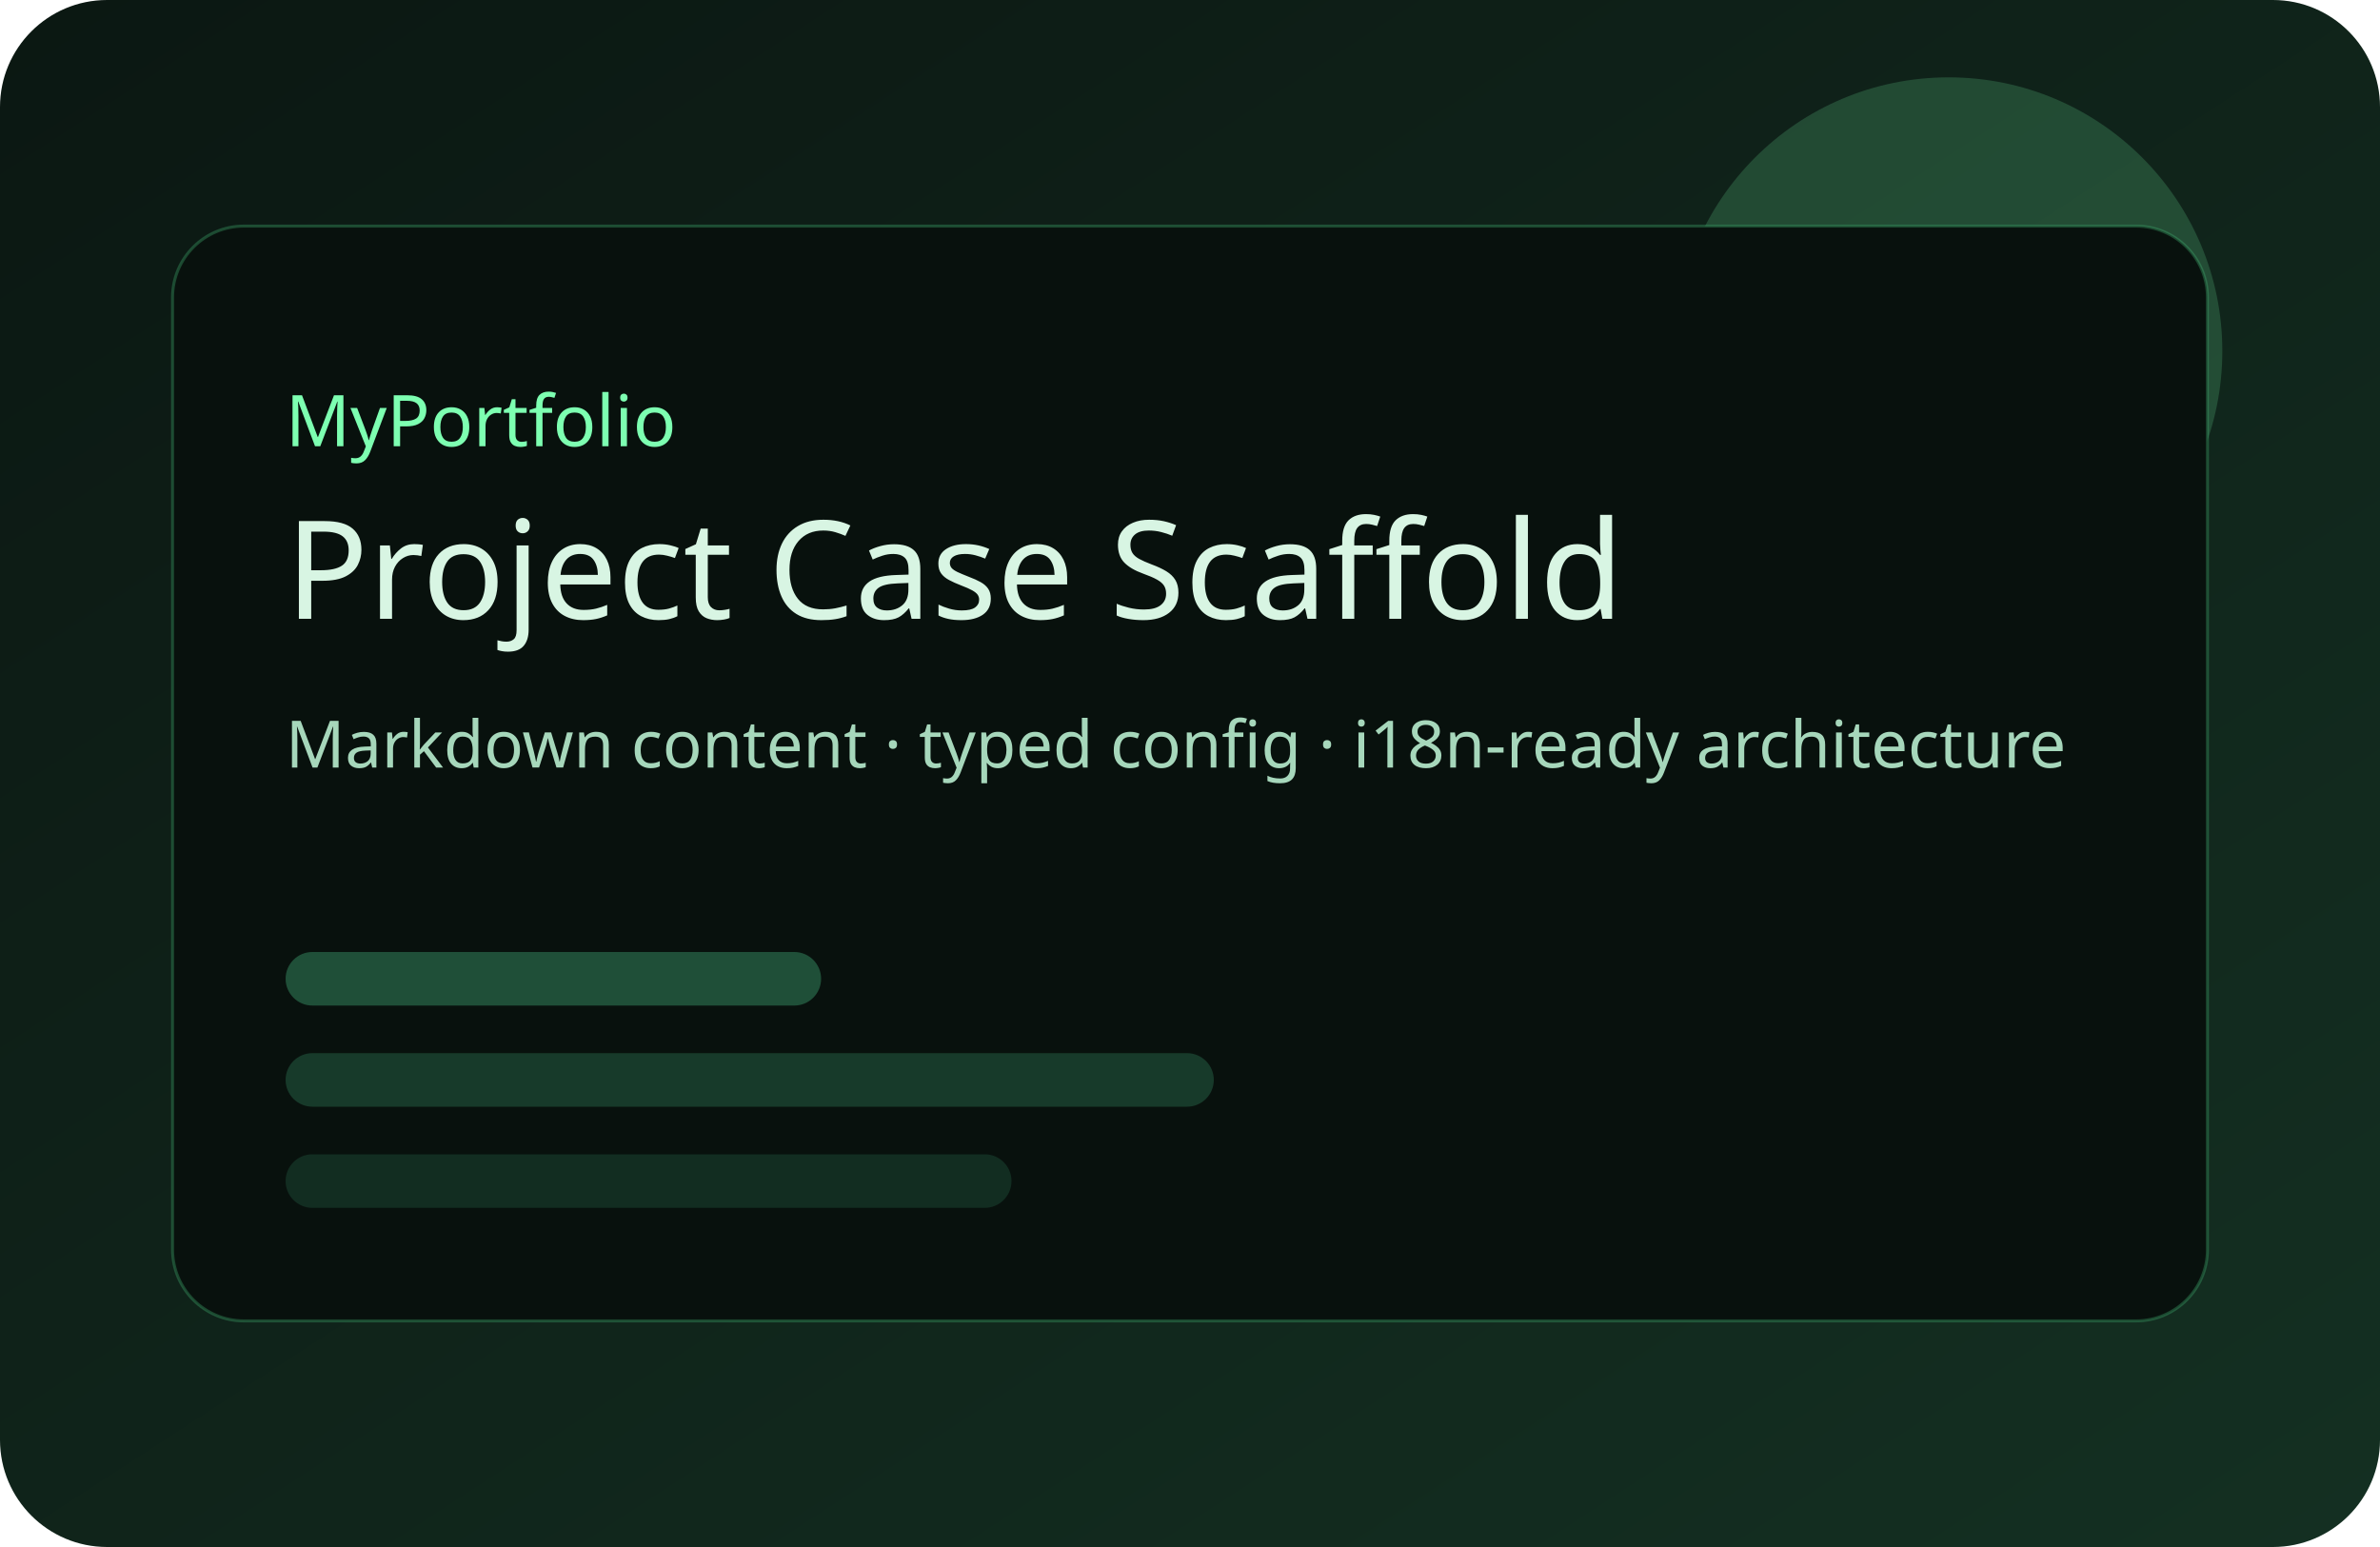
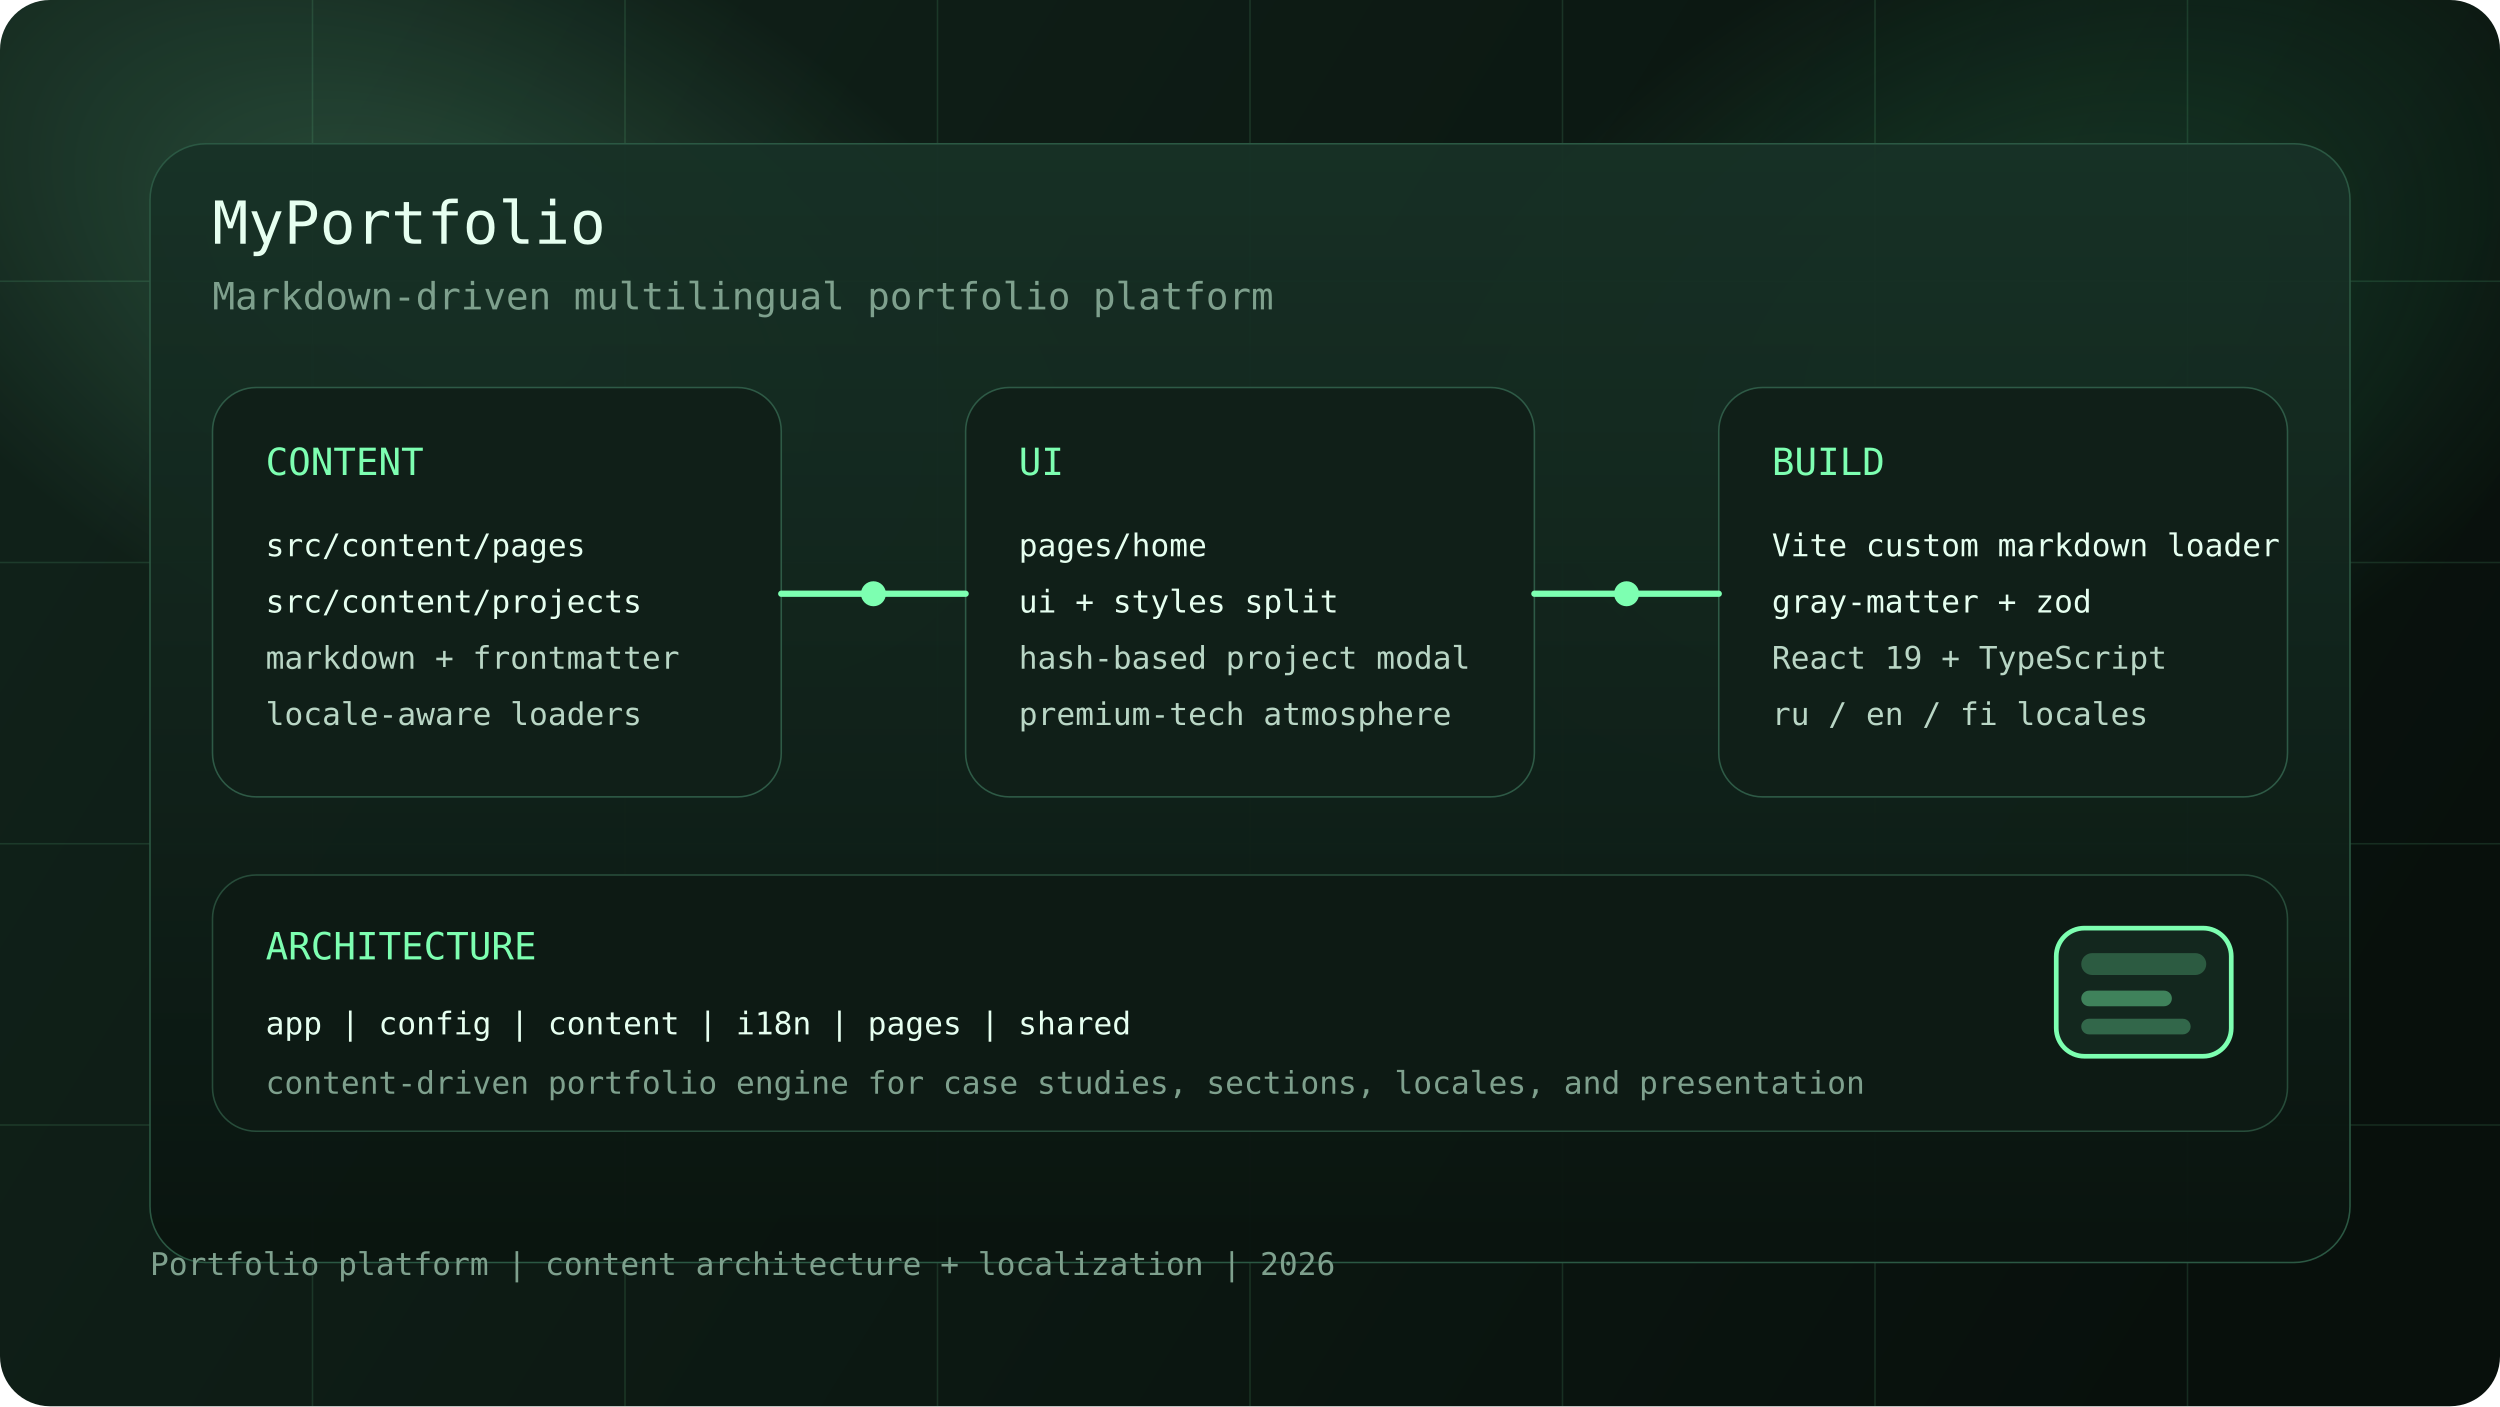
- <svg xmlns="http://www.w3.org/2000/svg" viewBox="0 0 800 520" role="img" aria-labelledby="title desc">
+ <svg xmlns="http://www.w3.org/2000/svg" width="1600" height="900" viewBox="0 0 1600 900" fill="none">
  <defs>
-     <linearGradient id="bg" x1="0%" y1="0%" x2="100%" y2="100%">
-       <stop offset="0%" stop-color="#0b1712" />
-       <stop offset="100%" stop-color="#143022" />
+     <linearGradient id="bg" x1="180" y1="70" x2="1422" y2="836" gradientUnits="userSpaceOnUse">
+       <stop stop-color="#102119" />
+       <stop offset="1" stop-color="#08100C" />
+     </linearGradient>
+     <radialGradient id="glowA" cx="0" cy="0" r="1" gradientUnits="userSpaceOnUse" gradientTransform="translate(286 186) rotate(26.4) scale(452 252)">
+       <stop stop-color="#8DFFC0" stop-opacity="0.22" />
+       <stop offset="1" stop-color="#8DFFC0" stop-opacity="0" />
+     </radialGradient>
+     <radialGradient id="glowB" cx="0" cy="0" r="1" gradientUnits="userSpaceOnUse" gradientTransform="translate(1292 214) rotate(152.2) scale(434 270)">
+       <stop stop-color="#49D48A" stop-opacity="0.22" />
+       <stop offset="1" stop-color="#49D48A" stop-opacity="0" />
+     </radialGradient>
+     <linearGradient id="panel" x1="0" y1="0" x2="0" y2="1">
+       <stop stop-color="#173126" stop-opacity="0.94" />
+       <stop offset="1" stop-color="#0A140F" stop-opacity="0.98" />
    </linearGradient>
  </defs>
-   <rect width="800" height="520" fill="url(#bg)" rx="36" />
-   <circle cx="655" cy="118" r="92" fill="#7dffb1" fill-opacity="0.18" />
-   <rect x="58" y="76" width="684" height="368" rx="24" fill="#08110d" stroke="#3fae6f" stroke-opacity="0.35" />
-   <text x="96" y="150" fill="#7dffb1" font-family="Segoe UI, sans-serif" font-size="24">MyPortfolio</text>
-   <text x="96" y="208" fill="#d8f5e3" font-family="Segoe UI, sans-serif" font-size="46">Project Case Scaffold</text>
-   <text x="96" y="258" fill="#a6d7bb" font-family="Segoe UI, sans-serif" font-size="22">
-     Markdown content · typed config · i18n-ready architecture
-   </text>
-   <rect x="96" y="320" width="180" height="18" rx="9" fill="#1f4f38" />
-   <rect x="96" y="354" width="312" height="18" rx="9" fill="#173a2a" />
-   <rect x="96" y="388" width="244" height="18" rx="9" fill="#122d21" />
+   <rect width="1600" height="900" rx="32" fill="url(#bg)" />
+   <rect width="1600" height="900" rx="32" fill="url(#glowA)" />
+   <rect width="1600" height="900" rx="32" fill="url(#glowB)" />
+   <g opacity="0.12">
+     <path d="M0 180H1600" stroke="#7DFFB1" />
+     <path d="M0 360H1600" stroke="#7DFFB1" />
+     <path d="M0 540H1600" stroke="#7DFFB1" />
+     <path d="M0 720H1600" stroke="#7DFFB1" />
+     <path d="M200 0V900" stroke="#7DFFB1" />
+     <path d="M400 0V900" stroke="#7DFFB1" />
+     <path d="M600 0V900" stroke="#7DFFB1" />
+     <path d="M800 0V900" stroke="#7DFFB1" />
+     <path d="M1000 0V900" stroke="#7DFFB1" />
+     <path d="M1200 0V900" stroke="#7DFFB1" />
+     <path d="M1400 0V900" stroke="#7DFFB1" />
+   </g>
+   <rect x="96" y="92" width="1408" height="716" rx="36" fill="url(#panel)" stroke="#2B5843" />
+   <text x="136" y="156" fill="#E6FFF0" font-family="monospace" font-size="38">MyPortfolio</text>
+   <text x="136" y="198" fill="#7EA08D" font-family="monospace" font-size="24">Markdown-driven multilingual portfolio platform</text>
+   <rect x="136" y="248" width="364" height="262" rx="28" fill="#101F18" stroke="#2E5A46" />
+   <text x="170" y="304" fill="#7DFFB1" font-family="monospace" font-size="24">CONTENT</text>
+   <text x="170" y="356" fill="#E6FFF0" font-family="monospace" font-size="20">src/content/pages</text>
+   <text x="170" y="392" fill="#E6FFF0" font-family="monospace" font-size="20">src/content/projects</text>
+   <text x="170" y="428" fill="#B9D6C5" font-family="monospace" font-size="20">markdown + frontmatter</text>
+   <text x="170" y="464" fill="#B9D6C5" font-family="monospace" font-size="20">locale-aware loaders</text>
+   <rect x="618" y="248" width="364" height="262" rx="28" fill="#101F18" stroke="#2E5A46" />
+   <text x="652" y="304" fill="#7DFFB1" font-family="monospace" font-size="24">UI</text>
+   <text x="652" y="356" fill="#E6FFF0" font-family="monospace" font-size="20">pages/home</text>
+   <text x="652" y="392" fill="#E6FFF0" font-family="monospace" font-size="20">ui + styles split</text>
+   <text x="652" y="428" fill="#B9D6C5" font-family="monospace" font-size="20">hash-based project modal</text>
+   <text x="652" y="464" fill="#B9D6C5" font-family="monospace" font-size="20">premium-tech atmosphere</text>
+   <rect x="1100" y="248" width="364" height="262" rx="28" fill="#101F18" stroke="#2E5A46" />
+   <text x="1134" y="304" fill="#7DFFB1" font-family="monospace" font-size="24">BUILD</text>
+   <text x="1134" y="356" fill="#E6FFF0" font-family="monospace" font-size="20">Vite custom markdown loader</text>
+   <text x="1134" y="392" fill="#E6FFF0" font-family="monospace" font-size="20">gray-matter + zod</text>
+   <text x="1134" y="428" fill="#B9D6C5" font-family="monospace" font-size="20">React 19 + TypeScript</text>
+   <text x="1134" y="464" fill="#B9D6C5" font-family="monospace" font-size="20">ru / en / fi locales</text>
+   <path d="M500 380H618" stroke="#7DFFB1" stroke-width="4" stroke-linecap="round" />
+   <path d="M982 380H1100" stroke="#7DFFB1" stroke-width="4" stroke-linecap="round" />
+   <circle cx="559" cy="380" r="8" fill="#7DFFB1" />
+   <circle cx="1041" cy="380" r="8" fill="#7DFFB1" />
+   <rect x="136" y="560" width="1328" height="164" rx="28" fill="#0D1A14" stroke="#274C3A" />
+   <text x="170" y="614" fill="#7DFFB1" font-family="monospace" font-size="24">ARCHITECTURE</text>
+   <text x="170" y="662" fill="#E6FFF0" font-family="monospace" font-size="20">app  |  config  |  content  |  i18n  |  pages  |  shared</text>
+   <text x="170" y="700" fill="#7EA08D" font-family="monospace" font-size="20">content-driven portfolio engine for case studies, sections, locales, and presentation</text>
+   <g transform="translate(1316 594)">
+     <rect x="0" y="0" width="112" height="82" rx="18" fill="#13271E" stroke="#7DFFB1" stroke-width="3" />
+     <rect x="16" y="16" width="80" height="14" rx="7" fill="#7DFFB1" fill-opacity="0.24" />
+     <rect x="16" y="40" width="58" height="10" rx="5" fill="#7DFFB1" fill-opacity="0.42" />
+     <rect x="16" y="58" width="70" height="10" rx="5" fill="#7DFFB1" fill-opacity="0.3" />
+   </g>
+   <text x="96" y="816" fill="#7EA08D" font-family="monospace" font-size="20">Portfolio platform  |  content architecture + localization  |  2026</text>
</svg>
